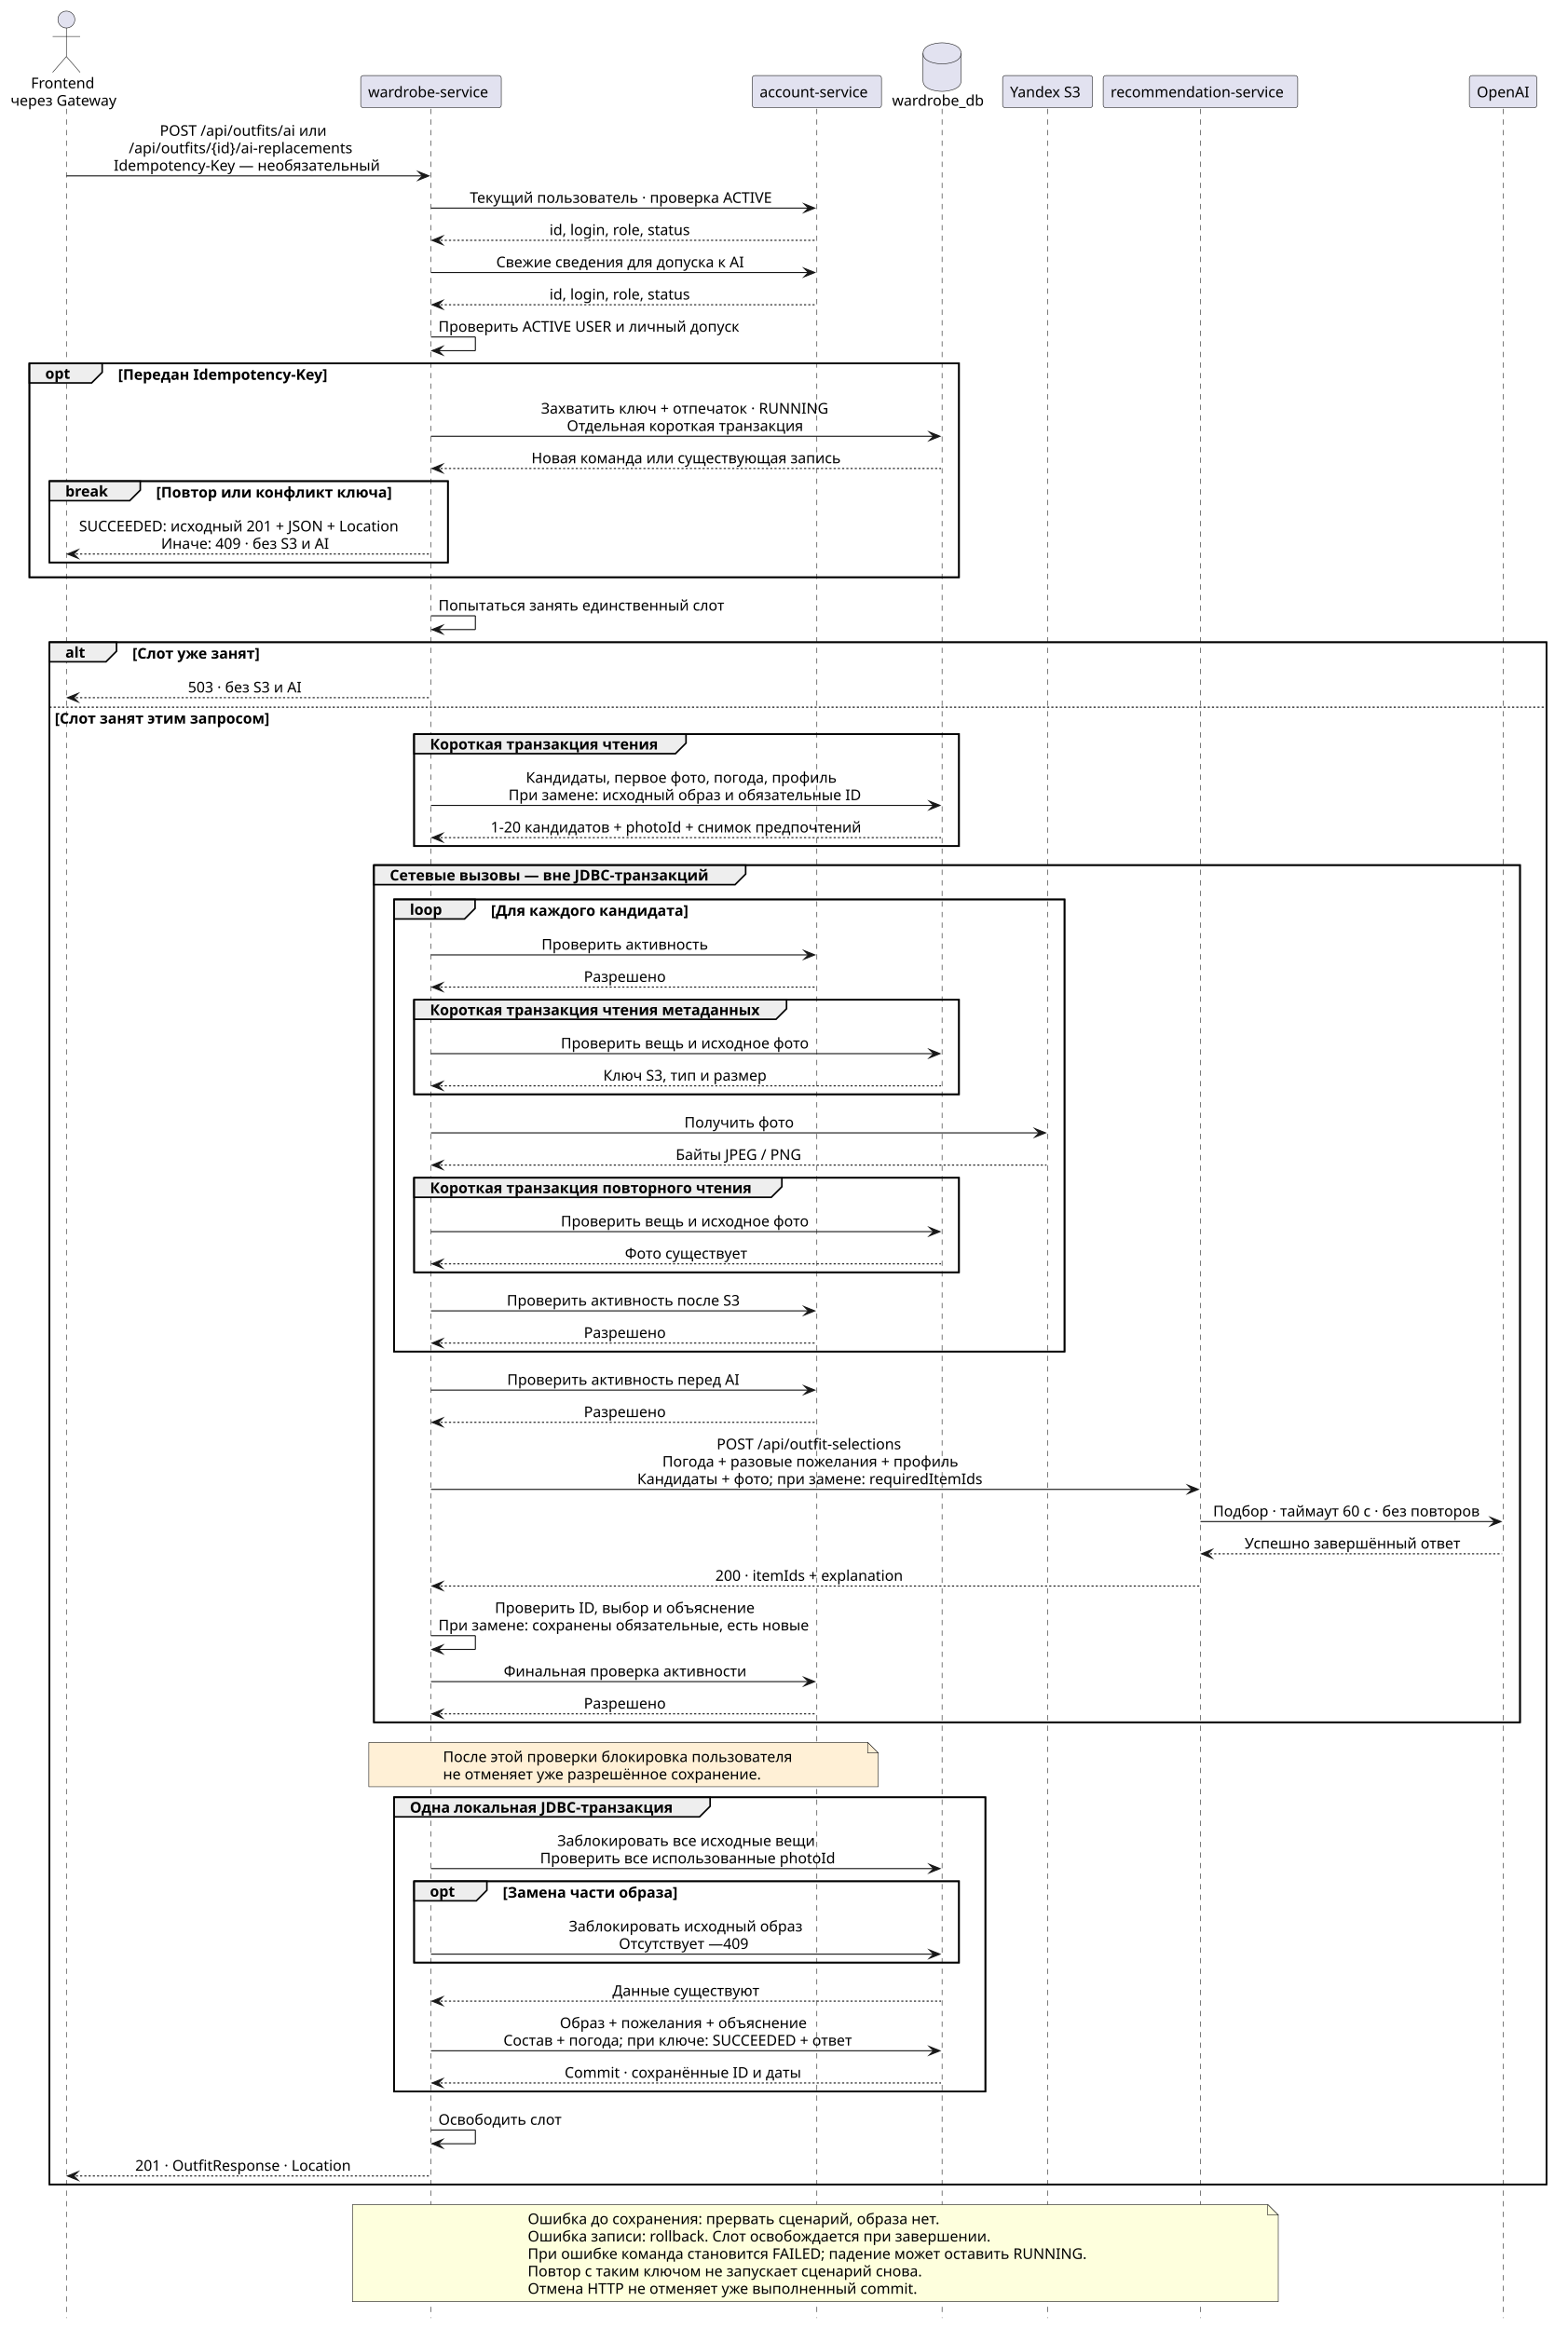
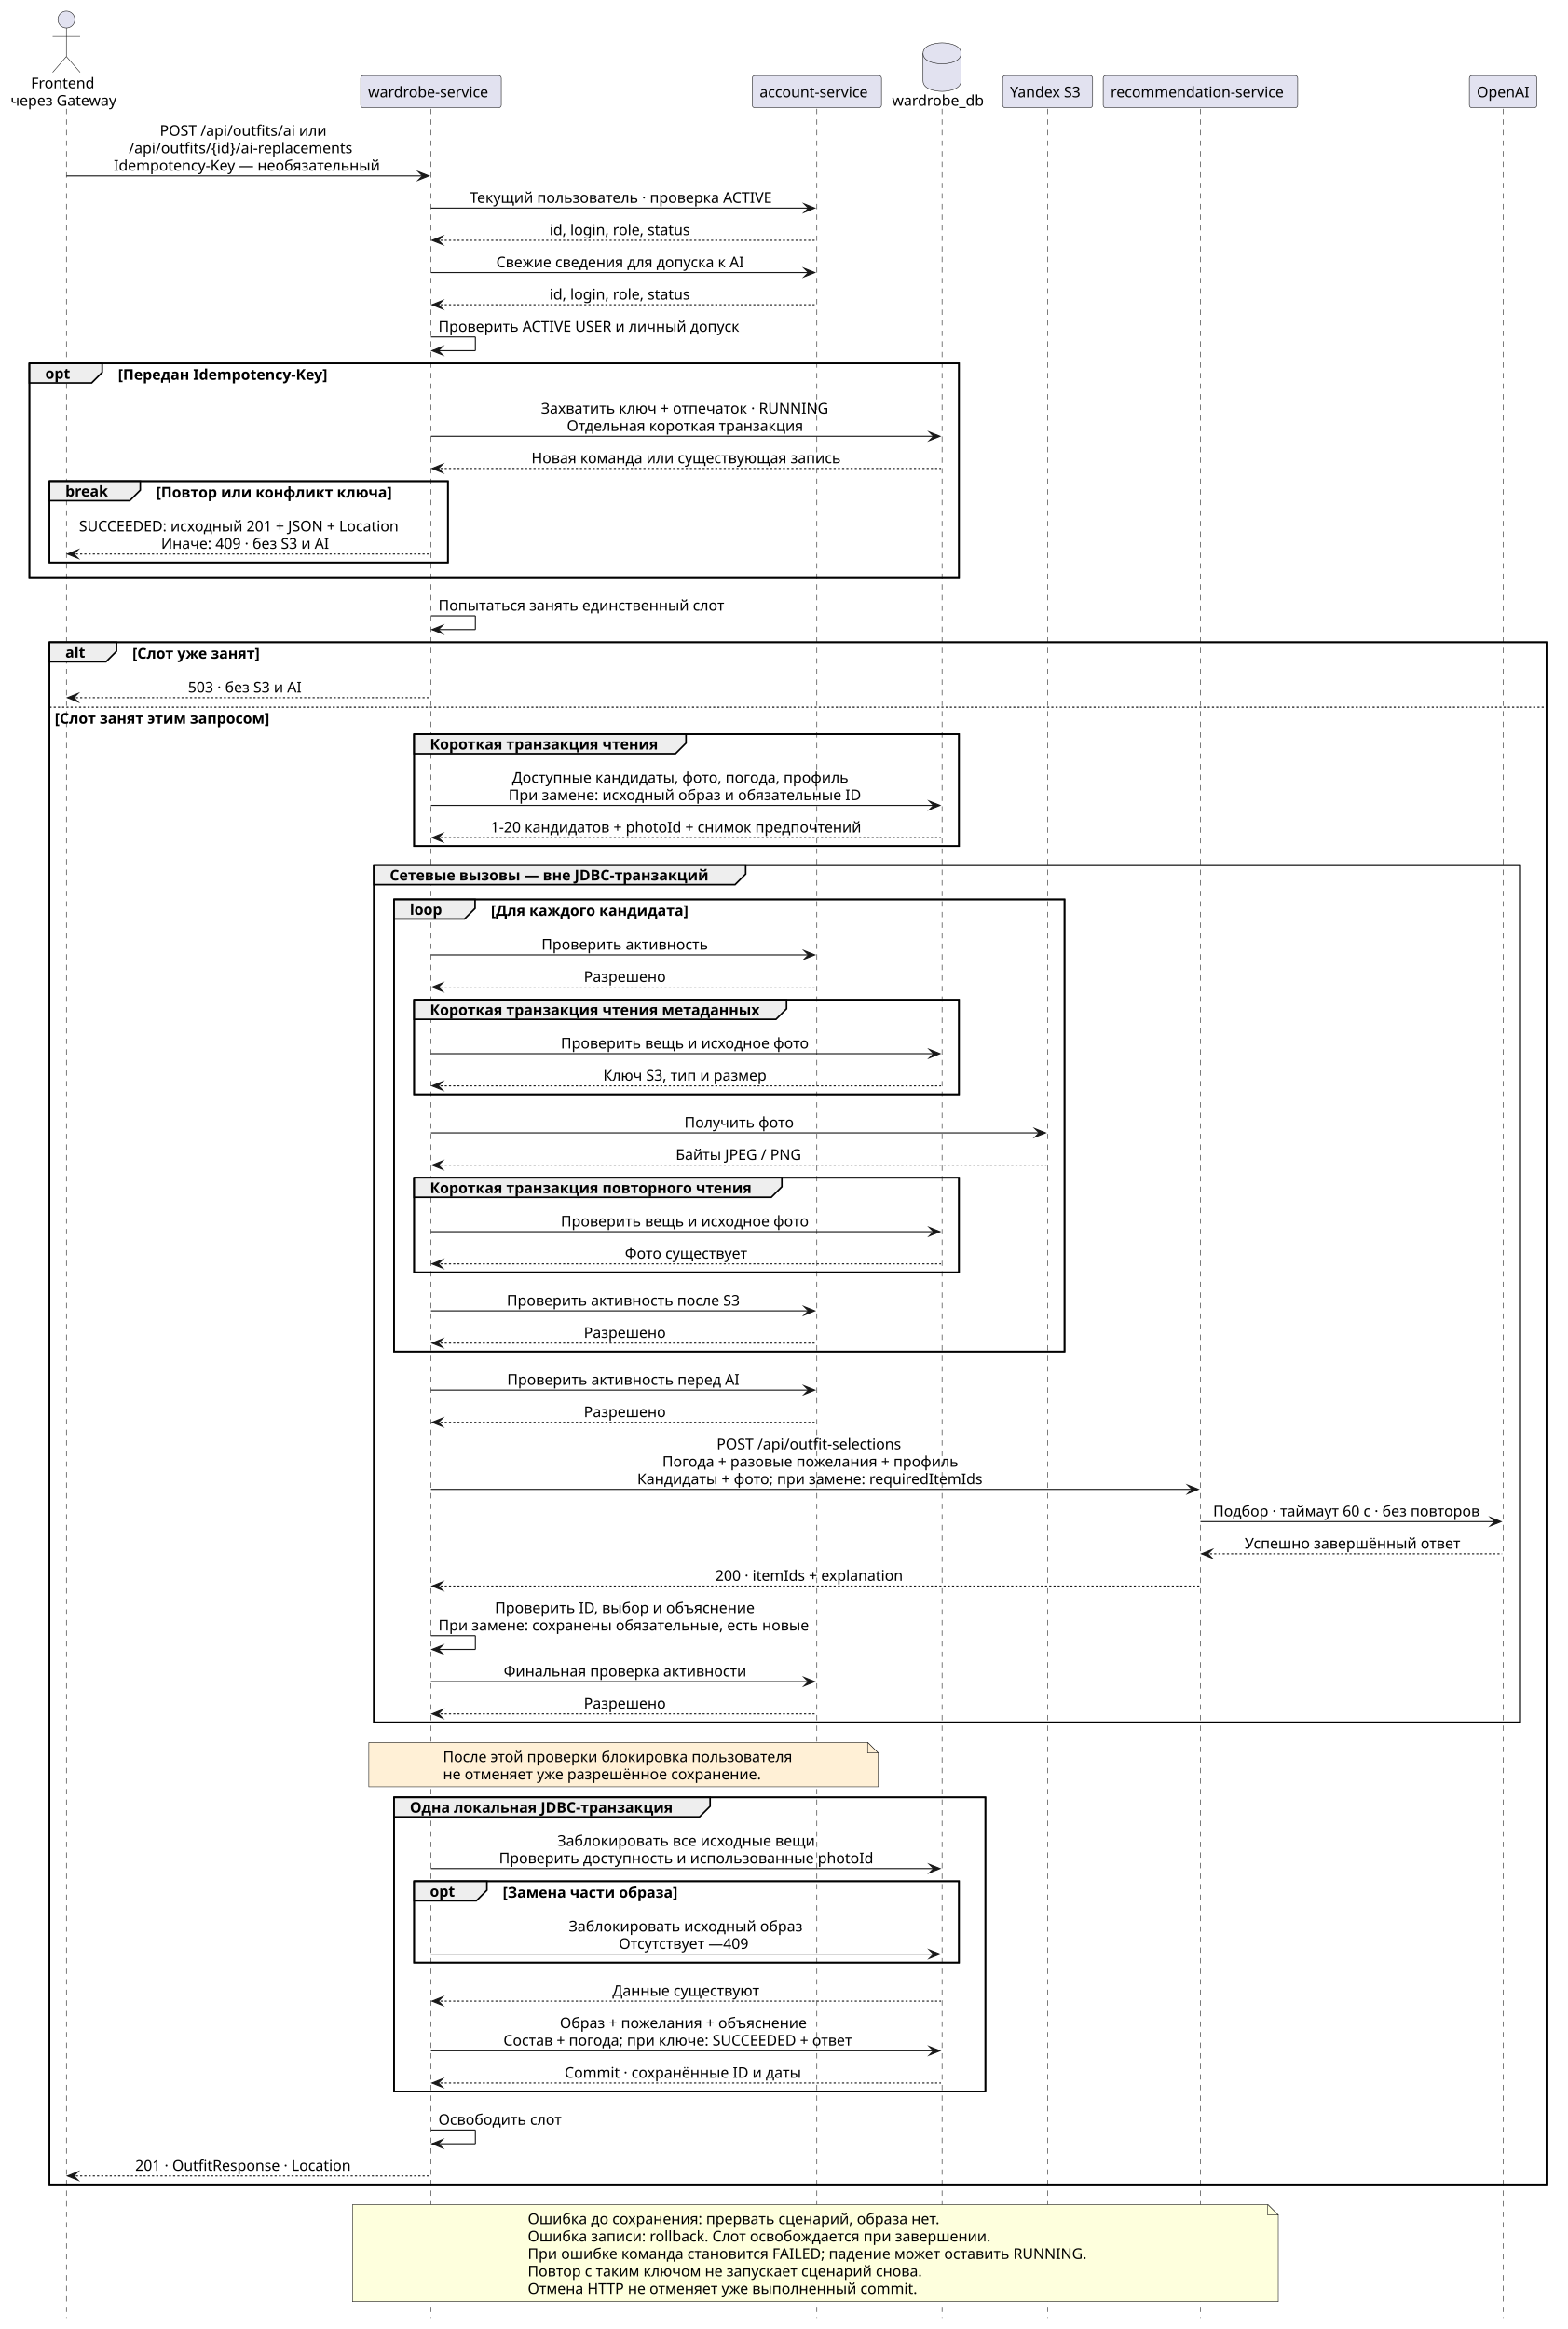
<svg xmlns="http://www.w3.org/2000/svg" version="1.1" data-diagram-type="SEQUENCE" style="width:1483px;height:2204px;background:#FFFFFF;" width="1483px" height="2204px" viewBox="0 0 1483 2204" zoomAndPan="magnify" preserveAspectRatio="none" contentStyleType="text/css">
  <defs />
  <g font-family="sans-serif" lengthAdjust="spacing">
    <rect x="27.81" y="343.883" width="879.619" height="202.395" fill="none" style="stroke:#000;stroke-width:1.5;" />
    <rect x="46.81" y="455.324" width="377.022" height="76.953" fill="none" style="stroke:#000;stroke-width:1.5;" />
    <rect x="46.81" y="607.766" width="1416.518" height="1459.414" fill="none" style="stroke:#000;stroke-width:1.5;" />
    <rect x="391.833" y="694.719" width="515.596" height="105.953" fill="none" style="stroke:#000;stroke-width:1.5;" />
    <rect x="353.833" y="818.672" width="1084.495" height="811.184" fill="none" style="stroke:#000;stroke-width:1.5;" />
    <rect x="372.833" y="851.16" width="634.488" height="427.836" fill="none" style="stroke:#000;stroke-width:1.5;" />
    <rect x="391.833" y="946.113" width="515.596" height="89.465" fill="none" style="stroke:#000;stroke-width:1.5;" />
    <rect x="391.833" y="1114.555" width="515.596" height="89.465" fill="none" style="stroke:#000;stroke-width:1.5;" />
    <rect x="372.833" y="1700.832" width="559.596" height="278.371" fill="none" style="stroke:#000;stroke-width:1.5;" />
    <rect x="391.833" y="1780.297" width="515.596" height="76.953" fill="none" style="stroke:#000;stroke-width:1.5;" />
    <g class="participant-lifeline" data-qualified-name="client" data-entity-uid="part1" id="part1-lifeline" data-source-line="9">
      <g>
        <rect x="59.31" y="102.977" width="8" height="2090.645" fill="#000" fill-opacity="0" />
        <line x1="62.81" y1="102.977" x2="62.81" y2="2193.621" style="stroke:#181818;stroke-width:0.5;stroke-dasharray:5,5;" />
      </g>
    </g>
    <g class="participant-lifeline" data-qualified-name="wardrobe" data-entity-uid="part2" id="part2-lifeline" data-source-line="10">
      <g>
        <rect x="404.333" y="102.977" width="8" height="2090.645" fill="#000" fill-opacity="0" />
        <line x1="407.833" y1="102.977" x2="407.833" y2="2193.621" style="stroke:#181818;stroke-width:0.5;stroke-dasharray:5,5;" />
      </g>
    </g>
    <g class="participant-lifeline" data-qualified-name="account" data-entity-uid="part3" id="part3-lifeline" data-source-line="11">
      <g>
        <rect x="769.46" y="102.977" width="8" height="2090.645" fill="#000" fill-opacity="0" />
        <line x1="772.96" y1="102.977" x2="772.96" y2="2193.621" style="stroke:#181818;stroke-width:0.5;stroke-dasharray:5,5;" />
      </g>
    </g>
    <g class="participant-lifeline" data-qualified-name="db" data-entity-uid="part4" id="part4-lifeline" data-source-line="12">
      <g>
        <rect x="887.929" y="102.977" width="8" height="2090.645" fill="#000" fill-opacity="0" />
        <line x1="891.429" y1="102.977" x2="891.429" y2="2193.621" style="stroke:#181818;stroke-width:0.5;stroke-dasharray:5,5;" />
      </g>
    </g>
    <g class="participant-lifeline" data-qualified-name="s3" data-entity-uid="part5" id="part5-lifeline" data-source-line="13">
      <g>
        <rect x="987.82" y="102.977" width="8" height="2090.645" fill="#000" fill-opacity="0" />
        <line x1="991.32" y1="102.977" x2="991.32" y2="2193.621" style="stroke:#181818;stroke-width:0.5;stroke-dasharray:5,5;" />
      </g>
    </g>
    <g class="participant-lifeline" data-qualified-name="recommendation" data-entity-uid="part6" id="part6-lifeline" data-source-line="14">
      <g>
        <rect x="1132.437" y="102.977" width="8" height="2090.645" fill="#000" fill-opacity="0" />
        <line x1="1135.937" y1="102.977" x2="1135.937" y2="2193.621" style="stroke:#181818;stroke-width:0.5;stroke-dasharray:5,5;" />
      </g>
    </g>
    <g class="participant-lifeline" data-qualified-name="ai" data-entity-uid="part7" id="part7-lifeline" data-source-line="15">
      <g>
        <rect x="1418.828" y="102.977" width="8" height="2090.645" fill="#000" fill-opacity="0" />
        <line x1="1422.328" y1="102.977" x2="1422.328" y2="2193.621" style="stroke:#181818;stroke-width:0.5;stroke-dasharray:5,5;" />
      </g>
    </g>
    <g class="participant participant-head" data-qualified-name="client" data-entity-uid="part1" id="part1-head" data-source-line="9">
      <text x="29.281" y="83.535" fill="#000" font-size="14" textLength="61.059">Frontend</text>
      <text x="10" y="100.023" fill="#000" font-size="14" textLength="99.62">через Gateway</text>
      <ellipse cx="62.81" cy="18.5" rx="8" ry="8" fill="#E2E2F0" style="stroke:#181818;stroke-width:0.5;" />
      <path d="M62.81,26.5 L62.81,53.5 M49.81,34.5 L75.81,34.5 M62.81,53.5 L49.81,68.5 M62.81,53.5 L75.81,68.5" style="stroke:#181818;stroke-width:0.5;" fill="none" />
    </g>
    <g class="participant participant-head" data-qualified-name="wardrobe" data-entity-uid="part2" id="part2-head" data-source-line="10">
      <rect x="341.319" y="71.488" width="133.027" height="30.488" fill="#E2E2F0" style="stroke:#181818;stroke-width:0.5;" rx="2.5" ry="2.5" />
      <text x="348.319" y="92.023" fill="#000" font-size="14" textLength="119.027">wardrobe-service</text>
    </g>
    <g class="participant participant-head" data-qualified-name="account" data-entity-uid="part3" id="part3-head" data-source-line="11">
      <rect x="711.803" y="71.488" width="122.315" height="30.488" fill="#E2E2F0" style="stroke:#181818;stroke-width:0.5;" rx="2.5" ry="2.5" />
      <text x="718.803" y="92.023" fill="#000" font-size="14" textLength="108.315">account-service</text>
    </g>
    <g class="participant participant-head" data-qualified-name="db" data-entity-uid="part4" id="part4-head" data-source-line="12">
      <text x="844.118" y="100.023" fill="#000" font-size="14" textLength="88.621">wardrobe_db</text>
      <path d="M873.429,50.488 C873.429,40.488 891.429,40.488 891.429,40.488 C891.429,40.488 909.429,40.488 909.429,50.488 L909.429,76.488 C909.429,86.488 891.429,86.488 891.429,86.488 C891.429,86.488 873.429,86.488 873.429,76.488 L873.429,50.488" style="stroke:#181818;stroke-width:0.5;" fill="#E2E2F0" />
      <path d="M873.429,50.488 C873.429,60.488 891.429,60.488 891.429,60.488 C891.429,60.488 909.429,60.488 909.429,50.488" style="stroke:#181818;stroke-width:0.5;" fill="none" />
    </g>
    <g class="participant participant-head" data-qualified-name="s3" data-entity-uid="part5" id="part5-head" data-source-line="13">
      <rect x="948.739" y="71.488" width="85.162" height="30.488" fill="#E2E2F0" style="stroke:#181818;stroke-width:0.5;" rx="2.5" ry="2.5" />
      <text x="955.739" y="92.023" fill="#000" font-size="14" textLength="71.162">Yandex S3</text>
    </g>
    <g class="participant participant-head" data-qualified-name="recommendation" data-entity-uid="part6" id="part6-head" data-source-line="14">
      <rect x="1043.901" y="71.488" width="184.071" height="30.488" fill="#E2E2F0" style="stroke:#181818;stroke-width:0.5;" rx="2.5" ry="2.5" />
      <text x="1050.901" y="92.023" fill="#000" font-size="14" textLength="170.071">recommendation-service</text>
    </g>
    <g class="participant participant-head" data-qualified-name="ai" data-entity-uid="part7" id="part7-head" data-source-line="15">
      <rect x="1390.394" y="71.488" width="63.868" height="30.488" fill="#E2E2F0" style="stroke:#181818;stroke-width:0.5;" rx="2.5" ry="2.5" />
      <text x="1397.394" y="92.023" fill="#000" font-size="14" textLength="49.868">OpenAI</text>
    </g>
    <g class="message" data-entity-1="part1" data-entity-2="part2" id="msg1" data-source-line="17">
      <polygon points="395.833,162.441,405.833,166.441,395.833,170.441,399.833,166.441" fill="#181818" style="stroke:#181818;stroke-width:1;stroke-linejoin:miter;stroke-miterlimit:10;" />
      <line x1="62.81" y1="166.441" x2="401.833" y2="166.441" style="stroke:#181818;stroke-width:1;" />
      <text x="151.263" y="128.512" fill="#000" font-size="14" textLength="168.116">POST /api/outfits/ai или</text>
      <text x="121.865" y="145" fill="#000" font-size="14" textLength="226.912">/api/outfits/{id}/ai-replacements</text>
      <text x="107.599" y="161.488" fill="#000" font-size="14" textLength="255.445">Idempotency-Key — необязательный</text>
    </g>
    <g class="message" data-entity-1="part2" data-entity-2="part3" id="msg2" data-source-line="18">
      <polygon points="760.96,192.93,770.96,196.93,760.96,200.93,764.96,196.93" fill="#181818" style="stroke:#181818;stroke-width:1;stroke-linejoin:miter;stroke-miterlimit:10;" />
      <line x1="407.833" y1="196.93" x2="766.96" y2="196.93" style="stroke:#181818;stroke-width:1;" />
      <text x="444.606" y="191.977" fill="#000" font-size="14" textLength="291.58">Текущий пользователь · проверка ACTIVE</text>
    </g>
    <g class="message" data-entity-1="part3" data-entity-2="part2" id="msg3" data-source-line="19">
      <polygon points="418.833,223.418,408.833,227.418,418.833,231.418,414.833,227.418" fill="#181818" style="stroke:#181818;stroke-width:1;stroke-linejoin:miter;stroke-miterlimit:10;" />
      <line x1="412.833" y1="227.418" x2="771.96" y2="227.418" style="stroke:#181818;stroke-width:1;stroke-dasharray:2,2;" />
      <text x="519.952" y="222.465" fill="#000" font-size="14" textLength="140.889">id, login, role, status</text>
    </g>
    <g class="message" data-entity-1="part2" data-entity-2="part3" id="msg4" data-source-line="20">
      <polygon points="760.96,253.906,770.96,257.906,760.96,261.906,764.96,257.906" fill="#181818" style="stroke:#181818;stroke-width:1;stroke-linejoin:miter;stroke-miterlimit:10;" />
      <line x1="407.833" y1="257.906" x2="766.96" y2="257.906" style="stroke:#181818;stroke-width:1;" />
      <text x="469.568" y="252.953" fill="#000" font-size="14" textLength="241.657">Свежие сведения для допуска к AI</text>
    </g>
    <g class="message" data-entity-1="part3" data-entity-2="part2" id="msg5" data-source-line="21">
      <polygon points="418.833,284.395,408.833,288.395,418.833,292.395,414.833,288.395" fill="#181818" style="stroke:#181818;stroke-width:1;stroke-linejoin:miter;stroke-miterlimit:10;" />
      <line x1="412.833" y1="288.395" x2="771.96" y2="288.395" style="stroke:#181818;stroke-width:1;stroke-dasharray:2,2;" />
      <text x="519.952" y="283.441" fill="#000" font-size="14" textLength="140.889">id, login, role, status</text>
    </g>
    <g class="message" data-entity-1="part2" data-entity-2="part2" id="msg6" data-source-line="22">
      <line x1="407.833" y1="318.883" x2="449.833" y2="318.883" style="stroke:#181818;stroke-width:1;" />
      <line x1="449.833" y1="318.883" x2="449.833" y2="331.883" style="stroke:#181818;stroke-width:1;" />
      <line x1="408.833" y1="331.883" x2="449.833" y2="331.883" style="stroke:#181818;stroke-width:1;" />
      <polygon points="418.833,327.883,408.833,331.883,418.833,335.883,414.833,331.883" fill="#181818" style="stroke:#181818;stroke-width:1;stroke-linejoin:miter;stroke-miterlimit:10;" />
      <text x="414.833" y="313.93" fill="#000" font-size="14" textLength="289.222">Проверить ACTIVE USER и личный допуск</text>
    </g>
    <path d="M27.81,343.883 L96.702,343.883 L96.702,352.371 L86.702,362.371 L27.81,362.371 L27.81,343.883" style="stroke:#000;stroke-width:1.5;" fill="#EEE" />
    <rect x="27.81" y="343.883" width="879.619" height="202.395" fill="none" style="stroke:#000;stroke-width:1.5;" />
    <text x="42.81" y="358.418" fill="#000" font-size="14" textLength="23.892" font-weight="700">opt</text>
    <text x="111.702" y="359.418" fill="#000" font-size="14" textLength="206.794" font-weight="700">[Передан Idempotency-Key]</text>
    <g class="message" data-entity-1="part2" data-entity-2="part4" id="msg7" data-source-line="25">
      <polygon points="879.429,408.836,889.429,412.836,879.429,416.836,883.429,412.836" fill="#181818" style="stroke:#181818;stroke-width:1;stroke-linejoin:miter;stroke-miterlimit:10;" />
      <line x1="407.833" y1="412.836" x2="885.429" y2="412.836" style="stroke:#181818;stroke-width:1;" />
      <text x="511.945" y="391.395" fill="#000" font-size="14" textLength="275.372">Захватить ключ + отпечаток · RUNNING</text>
      <text x="536.407" y="407.883" fill="#000" font-size="14" textLength="226.447">Отдельная короткая транзакция</text>
    </g>
    <g class="message" data-entity-1="part4" data-entity-2="part2" id="msg8" data-source-line="26">
      <polygon points="418.833,439.324,408.833,443.324,418.833,447.324,414.833,443.324" fill="#181818" style="stroke:#181818;stroke-width:1;stroke-linejoin:miter;stroke-miterlimit:10;" />
      <line x1="412.833" y1="443.324" x2="890.429" y2="443.324" style="stroke:#181818;stroke-width:1;stroke-dasharray:2,2;" />
      <text x="502.887" y="438.371" fill="#000" font-size="14" textLength="293.487">Новая команда или существующая запись</text>
    </g>
    <path d="M46.81,455.324 L132.744,455.324 L132.744,463.813 L122.744,473.813 L46.81,473.813 L46.81,455.324" style="stroke:#000;stroke-width:1.5;" fill="#EEE" />
    <rect x="46.81" y="455.324" width="377.022" height="76.953" fill="none" style="stroke:#000;stroke-width:1.5;" />
    <text x="61.81" y="469.859" fill="#000" font-size="14" textLength="40.934" font-weight="700">break</text>
    <text x="147.744" y="470.859" fill="#000" font-size="14" textLength="223.453" font-weight="700">[Повтор или конфликт ключа]</text>
    <g class="message" data-entity-1="part2" data-entity-2="part1" id="msg9" data-source-line="28">
      <polygon points="73.81,520.277,63.81,524.277,73.81,528.277,69.81,524.277" fill="#181818" style="stroke:#181818;stroke-width:1;stroke-linejoin:miter;stroke-miterlimit:10;" />
      <line x1="67.81" y1="524.277" x2="406.833" y2="524.277" style="stroke:#181818;stroke-width:1;stroke-dasharray:2,2;" />
      <text x="74.81" y="502.836" fill="#000" font-size="14" textLength="321.022">SUCCEEDED: исходный 201 + JSON + Location</text>
      <text x="152.456" y="519.324" fill="#000" font-size="14" textLength="165.73">Иначе: 409 · без S3 и AI</text>
    </g>
    <g class="message" data-entity-1="part2" data-entity-2="part2" id="msg10" data-source-line="31">
      <line x1="407.833" y1="582.766" x2="449.833" y2="582.766" style="stroke:#181818;stroke-width:1;" />
      <line x1="449.833" y1="582.766" x2="449.833" y2="595.766" style="stroke:#181818;stroke-width:1;" />
      <line x1="408.833" y1="595.766" x2="449.833" y2="595.766" style="stroke:#181818;stroke-width:1;" />
      <polygon points="418.833,591.766,408.833,595.766,418.833,599.766,414.833,595.766" fill="#181818" style="stroke:#181818;stroke-width:1;stroke-linejoin:miter;stroke-miterlimit:10;" />
      <text x="414.833" y="577.813" fill="#000" font-size="14" textLength="269.924">Попытаться занять единственный слот</text>
    </g>
    <path d="M46.81,607.766 L110.267,607.766 L110.267,616.254 L100.267,626.254 L46.81,626.254 L46.81,607.766" style="stroke:#000;stroke-width:1.5;" fill="#EEE" />
    <rect x="46.81" y="607.766" width="1416.518" height="1459.414" fill="none" style="stroke:#000;stroke-width:1.5;" />
    <text x="61.81" y="622.301" fill="#000" font-size="14" textLength="18.457" font-weight="700">alt</text>
    <text x="125.267" y="623.301" fill="#000" font-size="14" textLength="121.229" font-weight="700">[Слот уже занят]</text>
    <g class="message" data-entity-1="part2" data-entity-2="part1" id="msg11" data-source-line="34">
      <polygon points="73.81,656.23,63.81,660.23,73.81,664.23,69.81,660.23" fill="#181818" style="stroke:#181818;stroke-width:1;stroke-linejoin:miter;stroke-miterlimit:10;" />
      <line x1="67.81" y1="660.23" x2="406.833" y2="660.23" style="stroke:#181818;stroke-width:1;stroke-dasharray:2,2;" />
      <text x="177.889" y="655.277" fill="#000" font-size="14" textLength="114.864">503 · без S3 и AI</text>
    </g>
    <line x1="46.81" y1="669.23" x2="1463.328" y2="669.23" style="stroke:#000;stroke-width:1;stroke-dasharray:2,2;" />
    <text x="51.81" y="684.766" fill="#000" font-size="14" textLength="202.645" font-weight="700">[Слот занят этим запросом]</text>
    <path d="M391.833,694.719 L649.15,694.719 L649.15,703.207 L639.15,713.207 L391.833,713.207 L391.833,694.719" style="stroke:#000;stroke-width:1.5;" fill="#EEE" />
    <rect x="391.833" y="694.719" width="515.596" height="105.953" fill="none" style="stroke:#000;stroke-width:1.5;" />
    <text x="406.833" y="709.254" fill="#000" font-size="14" textLength="212.317" font-weight="700">Короткая транзакция чтения</text>
    <g class="message" data-entity-1="part2" data-entity-2="part4" id="msg12" data-source-line="37">
      <polygon points="879.429,758.184,889.429,762.184,879.429,766.184,883.429,762.184" fill="#181818" style="stroke:#181818;stroke-width:1;stroke-linejoin:miter;stroke-miterlimit:10;" />
      <line x1="407.833" y1="762.184" x2="885.429" y2="762.184" style="stroke:#181818;stroke-width:1;" />
-       <text x="497.675" y="740.742" fill="#000" font-size="14" textLength="303.912">Кандидаты, первое фото, погода, профиль</text>
+       <text x="484.615" y="740.742" fill="#000" font-size="14" textLength="330.032">Доступные кандидаты, фото, погода, профиль</text>
      <text x="481.162" y="757.23" fill="#000" font-size="14" textLength="336.937">При замене: исходный образ и обязательные ID</text>
    </g>
    <g class="message" data-entity-1="part4" data-entity-2="part2" id="msg13" data-source-line="38">
      <polygon points="418.833,788.672,408.833,792.672,418.833,796.672,414.833,792.672" fill="#181818" style="stroke:#181818;stroke-width:1;stroke-linejoin:miter;stroke-miterlimit:10;" />
      <line x1="412.833" y1="792.672" x2="890.429" y2="792.672" style="stroke:#181818;stroke-width:1;stroke-dasharray:2,2;" />
      <text x="464.284" y="787.719" fill="#000" font-size="14" textLength="370.692">1-20 кандидатов + photoId + снимок предпочтений</text>
    </g>
    <path d="M353.833,818.672 L705.588,818.672 L705.588,827.16 L695.588,837.16 L353.833,837.16 L353.833,818.672" style="stroke:#000;stroke-width:1.5;" fill="#EEE" />
    <rect x="353.833" y="818.672" width="1084.495" height="811.184" fill="none" style="stroke:#000;stroke-width:1.5;" />
    <text x="368.833" y="833.207" fill="#000" font-size="14" textLength="306.756" font-weight="700">Сетевые вызовы — вне JDBC-транзакций</text>
    <path d="M372.833,851.16 L449.544,851.16 L449.544,859.648 L439.544,869.648 L372.833,869.648 L372.833,851.16" style="stroke:#000;stroke-width:1.5;" fill="#EEE" />
    <rect x="372.833" y="851.16" width="634.488" height="427.836" fill="none" style="stroke:#000;stroke-width:1.5;" />
    <text x="387.833" y="865.695" fill="#000" font-size="14" textLength="31.712" font-weight="700">loop</text>
    <text x="464.544" y="866.695" fill="#000" font-size="14" textLength="188.774" font-weight="700">[Для каждого кандидата]</text>
    <g class="message" data-entity-1="part2" data-entity-2="part3" id="msg14" data-source-line="43">
      <polygon points="760.96,899.625,770.96,903.625,760.96,907.625,764.96,903.625" fill="#181818" style="stroke:#181818;stroke-width:1;stroke-linejoin:miter;stroke-miterlimit:10;" />
      <line x1="407.833" y1="903.625" x2="766.96" y2="903.625" style="stroke:#181818;stroke-width:1;" />
      <text x="512.457" y="898.672" fill="#000" font-size="14" textLength="155.88">Проверить активность</text>
    </g>
    <g class="message" data-entity-1="part3" data-entity-2="part2" id="msg15" data-source-line="44">
      <polygon points="418.833,930.113,408.833,934.113,418.833,938.113,414.833,934.113" fill="#181818" style="stroke:#181818;stroke-width:1;stroke-linejoin:miter;stroke-miterlimit:10;" />
      <line x1="412.833" y1="934.113" x2="771.96" y2="934.113" style="stroke:#181818;stroke-width:1;stroke-dasharray:2,2;" />
      <text x="552.505" y="929.16" fill="#000" font-size="14" textLength="75.783">Разрешено</text>
    </g>
    <path d="M391.833,946.113 L744.272,946.113 L744.272,954.602 L734.272,964.602 L391.833,964.602 L391.833,946.113" style="stroke:#000;stroke-width:1.5;" fill="#EEE" />
    <rect x="391.833" y="946.113" width="515.596" height="89.465" fill="none" style="stroke:#000;stroke-width:1.5;" />
    <text x="406.833" y="960.648" fill="#000" font-size="14" textLength="307.439" font-weight="700">Короткая транзакция чтения метаданных</text>
    <g class="message" data-entity-1="part2" data-entity-2="part4" id="msg16" data-source-line="46">
      <polygon points="879.429,993.09,889.429,997.09,879.429,1001.09,883.429,997.09" fill="#181818" style="stroke:#181818;stroke-width:1;stroke-linejoin:miter;stroke-miterlimit:10;" />
      <line x1="407.833" y1="997.09" x2="885.429" y2="997.09" style="stroke:#181818;stroke-width:1;" />
      <text x="530.692" y="992.137" fill="#000" font-size="14" textLength="237.877">Проверить вещь и исходное фото</text>
    </g>
    <g class="message" data-entity-1="part4" data-entity-2="part2" id="msg17" data-source-line="47">
      <polygon points="418.833,1023.578,408.833,1027.578,418.833,1031.578,414.833,1027.578" fill="#181818" style="stroke:#181818;stroke-width:1;stroke-linejoin:miter;stroke-miterlimit:10;" />
      <line x1="412.833" y1="1027.578" x2="890.429" y2="1027.578" style="stroke:#181818;stroke-width:1;stroke-dasharray:2,2;" />
      <text x="570.781" y="1022.625" fill="#000" font-size="14" textLength="157.698">Ключ S3, тип и размер</text>
    </g>
    <g class="message" data-entity-1="part2" data-entity-2="part5" id="msg18" data-source-line="49">
      <polygon points="979.32,1068.066,989.32,1072.066,979.32,1076.066,983.32,1072.066" fill="#181818" style="stroke:#181818;stroke-width:1;stroke-linejoin:miter;stroke-miterlimit:10;" />
      <line x1="407.833" y1="1072.066" x2="985.32" y2="1072.066" style="stroke:#181818;stroke-width:1;" />
      <text x="647.572" y="1067.113" fill="#000" font-size="14" textLength="104.009">Получить фото</text>
    </g>
    <g class="message" data-entity-1="part5" data-entity-2="part2" id="msg19" data-source-line="50">
      <polygon points="418.833,1098.555,408.833,1102.555,418.833,1106.555,414.833,1102.555" fill="#181818" style="stroke:#181818;stroke-width:1;stroke-linejoin:miter;stroke-miterlimit:10;" />
      <line x1="412.833" y1="1102.555" x2="990.32" y2="1102.555" style="stroke:#181818;stroke-width:1;stroke-dasharray:2,2;" />
      <text x="639.42" y="1097.602" fill="#000" font-size="14" textLength="120.313">Байты JPEG / PNG</text>
    </g>
    <path d="M391.833,1114.555 L739.849,1114.555 L739.849,1123.043 L729.849,1133.043 L391.833,1133.043 L391.833,1114.555" style="stroke:#000;stroke-width:1.5;" fill="#EEE" />
    <rect x="391.833" y="1114.555" width="515.596" height="89.465" fill="none" style="stroke:#000;stroke-width:1.5;" />
    <text x="406.833" y="1129.09" fill="#000" font-size="14" textLength="303.017" font-weight="700">Короткая транзакция повторного чтения</text>
    <g class="message" data-entity-1="part2" data-entity-2="part4" id="msg20" data-source-line="52">
      <polygon points="879.429,1161.531,889.429,1165.531,879.429,1169.531,883.429,1165.531" fill="#181818" style="stroke:#181818;stroke-width:1;stroke-linejoin:miter;stroke-miterlimit:10;" />
      <line x1="407.833" y1="1165.531" x2="885.429" y2="1165.531" style="stroke:#181818;stroke-width:1;" />
      <text x="530.692" y="1160.578" fill="#000" font-size="14" textLength="237.877">Проверить вещь и исходное фото</text>
    </g>
    <g class="message" data-entity-1="part4" data-entity-2="part2" id="msg21" data-source-line="53">
      <polygon points="418.833,1192.02,408.833,1196.02,418.833,1200.02,414.833,1196.02" fill="#181818" style="stroke:#181818;stroke-width:1;stroke-linejoin:miter;stroke-miterlimit:10;" />
      <line x1="412.833" y1="1196.02" x2="890.429" y2="1196.02" style="stroke:#181818;stroke-width:1;stroke-dasharray:2,2;" />
      <text x="591.344" y="1191.066" fill="#000" font-size="14" textLength="116.573">Фото существует</text>
    </g>
    <g class="message" data-entity-1="part2" data-entity-2="part3" id="msg22" data-source-line="55">
      <polygon points="760.96,1236.508,770.96,1240.508,760.96,1244.508,764.96,1240.508" fill="#181818" style="stroke:#181818;stroke-width:1;stroke-linejoin:miter;stroke-miterlimit:10;" />
      <line x1="407.833" y1="1240.508" x2="766.96" y2="1240.508" style="stroke:#181818;stroke-width:1;" />
      <text x="479.548" y="1235.555" fill="#000" font-size="14" textLength="221.696">Проверить активность после S3</text>
    </g>
    <g class="message" data-entity-1="part3" data-entity-2="part2" id="msg23" data-source-line="56">
      <polygon points="418.833,1266.996,408.833,1270.996,418.833,1274.996,414.833,1270.996" fill="#181818" style="stroke:#181818;stroke-width:1;stroke-linejoin:miter;stroke-miterlimit:10;" />
      <line x1="412.833" y1="1270.996" x2="771.96" y2="1270.996" style="stroke:#181818;stroke-width:1;stroke-dasharray:2,2;" />
      <text x="552.505" y="1266.043" fill="#000" font-size="14" textLength="75.783">Разрешено</text>
    </g>
    <g class="message" data-entity-1="part2" data-entity-2="part3" id="msg24" data-source-line="58">
      <polygon points="760.96,1311.484,770.96,1315.484,760.96,1319.484,764.96,1315.484" fill="#181818" style="stroke:#181818;stroke-width:1;stroke-linejoin:miter;stroke-miterlimit:10;" />
      <line x1="407.833" y1="1315.484" x2="766.96" y2="1315.484" style="stroke:#181818;stroke-width:1;" />
      <text x="479.887" y="1310.531" fill="#000" font-size="14" textLength="221.02">Проверить активность перед AI</text>
    </g>
    <g class="message" data-entity-1="part3" data-entity-2="part2" id="msg25" data-source-line="59">
      <polygon points="418.833,1341.973,408.833,1345.973,418.833,1349.973,414.833,1345.973" fill="#181818" style="stroke:#181818;stroke-width:1;stroke-linejoin:miter;stroke-miterlimit:10;" />
      <line x1="412.833" y1="1345.973" x2="771.96" y2="1345.973" style="stroke:#181818;stroke-width:1;stroke-dasharray:2,2;" />
      <text x="552.505" y="1341.02" fill="#000" font-size="14" textLength="75.783">Разрешено</text>
    </g>
    <g class="message" data-entity-1="part2" data-entity-2="part6" id="msg26" data-source-line="60">
      <polygon points="1123.937,1405.438,1133.937,1409.438,1123.937,1413.438,1127.937,1409.438" fill="#181818" style="stroke:#181818;stroke-width:1;stroke-linejoin:miter;stroke-miterlimit:10;" />
      <line x1="407.833" y1="1409.438" x2="1129.937" y2="1409.438" style="stroke:#181818;stroke-width:1;" />
      <text x="678.171" y="1371.508" fill="#000" font-size="14" textLength="187.428">POST /api/outfit-selections</text>
      <text x="626.748" y="1387.996" fill="#000" font-size="14" textLength="290.274">Погода + разовые пожелания + профиль</text>
      <text x="603.006" y="1404.484" fill="#000" font-size="14" textLength="337.757">Кандидаты + фото; при замене: requiredItemIds</text>
    </g>
    <g class="message" data-entity-1="part6" data-entity-2="part7" id="msg27" data-source-line="61">
      <polygon points="1410.328,1435.926,1420.328,1439.926,1410.328,1443.926,1414.328,1439.926" fill="#181818" style="stroke:#181818;stroke-width:1;stroke-linejoin:miter;stroke-miterlimit:10;" />
      <line x1="1135.937" y1="1439.926" x2="1416.328" y2="1439.926" style="stroke:#181818;stroke-width:1;" />
      <text x="1147.937" y="1434.973" fill="#000" font-size="14" textLength="262.391">Подбор · таймаут 60 с · без повторов</text>
    </g>
    <g class="message" data-entity-1="part7" data-entity-2="part6" id="msg28" data-source-line="62">
      <polygon points="1146.937,1466.414,1136.937,1470.414,1146.937,1474.414,1142.937,1470.414" fill="#181818" style="stroke:#181818;stroke-width:1;stroke-linejoin:miter;stroke-miterlimit:10;" />
      <line x1="1140.937" y1="1470.414" x2="1421.328" y2="1470.414" style="stroke:#181818;stroke-width:1;stroke-dasharray:2,2;" />
      <text x="1177.731" y="1465.461" fill="#000" font-size="14" textLength="202.802">Успешно завершённый ответ</text>
    </g>
    <g class="message" data-entity-1="part6" data-entity-2="part2" id="msg29" data-source-line="63">
      <polygon points="418.833,1496.902,408.833,1500.902,418.833,1504.902,414.833,1500.902" fill="#181818" style="stroke:#181818;stroke-width:1;stroke-linejoin:miter;stroke-miterlimit:10;" />
      <line x1="412.833" y1="1500.902" x2="1134.937" y2="1500.902" style="stroke:#181818;stroke-width:1;stroke-dasharray:2,2;" />
      <text x="676.917" y="1495.949" fill="#000" font-size="14" textLength="189.937">200 · itemIds + explanation</text>
    </g>
    <g class="message" data-entity-1="part2" data-entity-2="part2" id="msg30" data-source-line="64">
      <line x1="407.833" y1="1547.879" x2="449.833" y2="1547.879" style="stroke:#181818;stroke-width:1;" />
      <line x1="449.833" y1="1547.879" x2="449.833" y2="1560.879" style="stroke:#181818;stroke-width:1;" />
      <line x1="408.833" y1="1560.879" x2="449.833" y2="1560.879" style="stroke:#181818;stroke-width:1;" />
      <polygon points="418.833,1556.879,408.833,1560.879,418.833,1564.879,414.833,1560.879" fill="#181818" style="stroke:#181818;stroke-width:1;stroke-linejoin:miter;stroke-miterlimit:10;" />
      <text x="468.29" y="1526.438" fill="#000" font-size="14" textLength="244.214">Проверить ID, выбор и объяснение</text>
      <text x="414.833" y="1542.926" fill="#000" font-size="14" textLength="351.128">При замене: сохранены обязательные, есть новые</text>
    </g>
    <g class="message" data-entity-1="part2" data-entity-2="part3" id="msg31" data-source-line="65">
      <polygon points="760.96,1587.367,770.96,1591.367,760.96,1595.367,764.96,1591.367" fill="#181818" style="stroke:#181818;stroke-width:1;stroke-linejoin:miter;stroke-miterlimit:10;" />
      <line x1="407.833" y1="1591.367" x2="766.96" y2="1591.367" style="stroke:#181818;stroke-width:1;" />
      <text x="476.657" y="1586.414" fill="#000" font-size="14" textLength="227.479">Финальная проверка активности</text>
    </g>
    <g class="message" data-entity-1="part3" data-entity-2="part2" id="msg32" data-source-line="66">
      <polygon points="418.833,1617.855,408.833,1621.855,418.833,1625.855,414.833,1621.855" fill="#181818" style="stroke:#181818;stroke-width:1;stroke-linejoin:miter;stroke-miterlimit:10;" />
      <line x1="412.833" y1="1621.855" x2="771.96" y2="1621.855" style="stroke:#181818;stroke-width:1;stroke-dasharray:2,2;" />
      <text x="552.505" y="1616.902" fill="#000" font-size="14" textLength="75.783">Разрешено</text>
    </g>
    <path d="M348.997,1648.855 L348.997,1690.855 L830.997,1690.855 L830.997,1658.855 L820.997,1648.855 L348.997,1648.855" style="stroke:#181818;stroke-width:0.5;" fill="#FFF0D6" />
    <path d="M820.997,1648.855 L820.997,1658.855 L830.997,1658.855 L820.997,1648.855" style="stroke:#181818;stroke-width:0.5;" fill="#FFF0D6" />
    <text x="419.185" y="1667.391" fill="#000" font-size="14" textLength="333.423">После этой проверки блокировка пользователя</text>
    <text x="419.185" y="1683.879" fill="#000" font-size="14" textLength="304.712">не отменяет уже разрешённое сохранение.</text>
    <path d="M372.833,1700.832 L671.952,1700.832 L671.952,1709.32 L661.952,1719.32 L372.833,1719.32 L372.833,1700.832" style="stroke:#000;stroke-width:1.5;" fill="#EEE" />
    <rect x="372.833" y="1700.832" width="559.596" height="278.371" fill="none" style="stroke:#000;stroke-width:1.5;" />
    <text x="387.833" y="1715.367" fill="#000" font-size="14" textLength="254.119" font-weight="700">Одна локальная JDBC-транзакция</text>
    <g class="message" data-entity-1="part2" data-entity-2="part4" id="msg33" data-source-line="75">
      <polygon points="879.429,1764.297,889.429,1768.297,879.429,1772.297,883.429,1768.297" fill="#181818" style="stroke:#181818;stroke-width:1;stroke-linejoin:miter;stroke-miterlimit:10;" />
      <line x1="407.833" y1="1768.297" x2="885.429" y2="1768.297" style="stroke:#181818;stroke-width:1;" />
      <text x="527.38" y="1746.855" fill="#000" font-size="14" textLength="244.501">Заблокировать все исходные вещи</text>
-       <text x="511.056" y="1763.344" fill="#000" font-size="14" textLength="277.149">Проверить все использованные photoId</text>
+       <text x="472.211" y="1763.344" fill="#000" font-size="14" textLength="354.84">Проверить доступность и использованные photoId</text>
    </g>
    <path d="M391.833,1780.297 L460.724,1780.297 L460.724,1788.785 L450.724,1798.785 L391.833,1798.785 L391.833,1780.297" style="stroke:#000;stroke-width:1.5;" fill="#EEE" />
    <rect x="391.833" y="1780.297" width="515.596" height="76.953" fill="none" style="stroke:#000;stroke-width:1.5;" />
    <text x="406.833" y="1794.832" fill="#000" font-size="14" textLength="23.892" font-weight="700">opt</text>
    <text x="475.724" y="1795.832" fill="#000" font-size="14" textLength="163.064" font-weight="700">[Замена части образа]</text>
    <g class="message" data-entity-1="part2" data-entity-2="part4" id="msg34" data-source-line="77">
      <polygon points="879.429,1845.25,889.429,1849.25,879.429,1853.25,883.429,1849.25" fill="#181818" style="stroke:#181818;stroke-width:1;stroke-linejoin:miter;stroke-miterlimit:10;" />
      <line x1="407.833" y1="1849.25" x2="885.429" y2="1849.25" style="stroke:#181818;stroke-width:1;" />
      <text x="538.236" y="1827.809" fill="#000" font-size="14" textLength="222.79">Заблокировать исходный образ</text>
      <text x="585.633" y="1844.297" fill="#000" font-size="14" textLength="127.996">Отсутствует —409</text>
    </g>
    <g class="message" data-entity-1="part4" data-entity-2="part2" id="msg35" data-source-line="79">
      <polygon points="418.833,1889.738,408.833,1893.738,418.833,1897.738,414.833,1893.738" fill="#181818" style="stroke:#181818;stroke-width:1;stroke-linejoin:miter;stroke-miterlimit:10;" />
      <line x1="412.833" y1="1893.738" x2="890.429" y2="1893.738" style="stroke:#181818;stroke-width:1;stroke-dasharray:2,2;" />
      <text x="579.521" y="1888.785" fill="#000" font-size="14" textLength="140.219">Данные существуют</text>
    </g>
    <g class="message" data-entity-1="part2" data-entity-2="part4" id="msg36" data-source-line="80">
      <polygon points="879.429,1936.715,889.429,1940.715,879.429,1944.715,883.429,1940.715" fill="#181818" style="stroke:#181818;stroke-width:1;stroke-linejoin:miter;stroke-miterlimit:10;" />
      <line x1="407.833" y1="1940.715" x2="885.429" y2="1940.715" style="stroke:#181818;stroke-width:1;" />
      <text x="529.718" y="1919.273" fill="#000" font-size="14" textLength="239.825">Образ + пожелания + объяснение</text>
      <text x="476.374" y="1935.762" fill="#000" font-size="14" textLength="346.514">Состав + погода; при ключе: SUCCEEDED + ответ</text>
    </g>
    <g class="message" data-entity-1="part4" data-entity-2="part2" id="msg37" data-source-line="81">
      <polygon points="418.833,1967.203,408.833,1971.203,418.833,1975.203,414.833,1971.203" fill="#181818" style="stroke:#181818;stroke-width:1;stroke-linejoin:miter;stroke-miterlimit:10;" />
      <line x1="412.833" y1="1971.203" x2="890.429" y2="1971.203" style="stroke:#181818;stroke-width:1;stroke-dasharray:2,2;" />
      <text x="534.284" y="1966.25" fill="#000" font-size="14" textLength="230.692">Commit · сохранённые ID и даты</text>
    </g>
    <g class="message" data-entity-1="part2" data-entity-2="part2" id="msg38" data-source-line="83">
      <line x1="407.833" y1="2015.691" x2="449.833" y2="2015.691" style="stroke:#181818;stroke-width:1;" />
      <line x1="449.833" y1="2015.691" x2="449.833" y2="2028.691" style="stroke:#181818;stroke-width:1;" />
      <line x1="408.833" y1="2028.691" x2="449.833" y2="2028.691" style="stroke:#181818;stroke-width:1;" />
      <polygon points="418.833,2024.691,408.833,2028.691,418.833,2032.691,414.833,2028.691" fill="#181818" style="stroke:#181818;stroke-width:1;stroke-linejoin:miter;stroke-miterlimit:10;" />
      <text x="414.833" y="2010.738" fill="#000" font-size="14" textLength="118.378">Освободить слот</text>
    </g>
    <g class="message" data-entity-1="part2" data-entity-2="part1" id="msg39" data-source-line="84">
      <polygon points="73.81,2055.18,63.81,2059.18,73.81,2063.18,69.81,2059.18" fill="#181818" style="stroke:#181818;stroke-width:1;stroke-linejoin:miter;stroke-miterlimit:10;" />
      <line x1="67.81" y1="2059.18" x2="406.833" y2="2059.18" style="stroke:#181818;stroke-width:1;stroke-dasharray:2,2;" />
      <text x="127.956" y="2054.227" fill="#000" font-size="14" textLength="214.73">201 · OutfitResponse · Location</text>
    </g>
    <path d="M333.558,2086.18 L333.558,2178.18 L1209.558,2178.18 L1209.558,2096.18 L1199.558,2086.18 L333.558,2086.18" style="stroke:#181818;stroke-width:0.5;" fill="#FEFFDD" />
    <path d="M1199.558,2086.18 L1199.558,2096.18 L1209.558,2096.18 L1199.558,2086.18" style="stroke:#181818;stroke-width:0.5;" fill="#FEFFDD" />
    <text x="499.389" y="2104.715" fill="#000" font-size="14" textLength="397.243">Ошибка до сохранения: прервать сценарий, образа нет.</text>
    <text x="499.389" y="2121.203" fill="#000" font-size="14" textLength="446.831">Ошибка записи: rollback. Слот освобождается при завершении.</text>
    <text x="499.389" y="2137.691" fill="#000" font-size="14" textLength="535.992">При ошибке команда становится FAILED; падение может оставить RUNNING.</text>
    <text x="499.389" y="2154.18" fill="#000" font-size="14" textLength="379.634">Повтор с таким ключом не запускает сценарий снова.</text>
    <text x="499.389" y="2170.668" fill="#000" font-size="14" textLength="372.593">Отмена HTTP не отменяет уже выполненный commit.</text>
  </g>
</svg>
